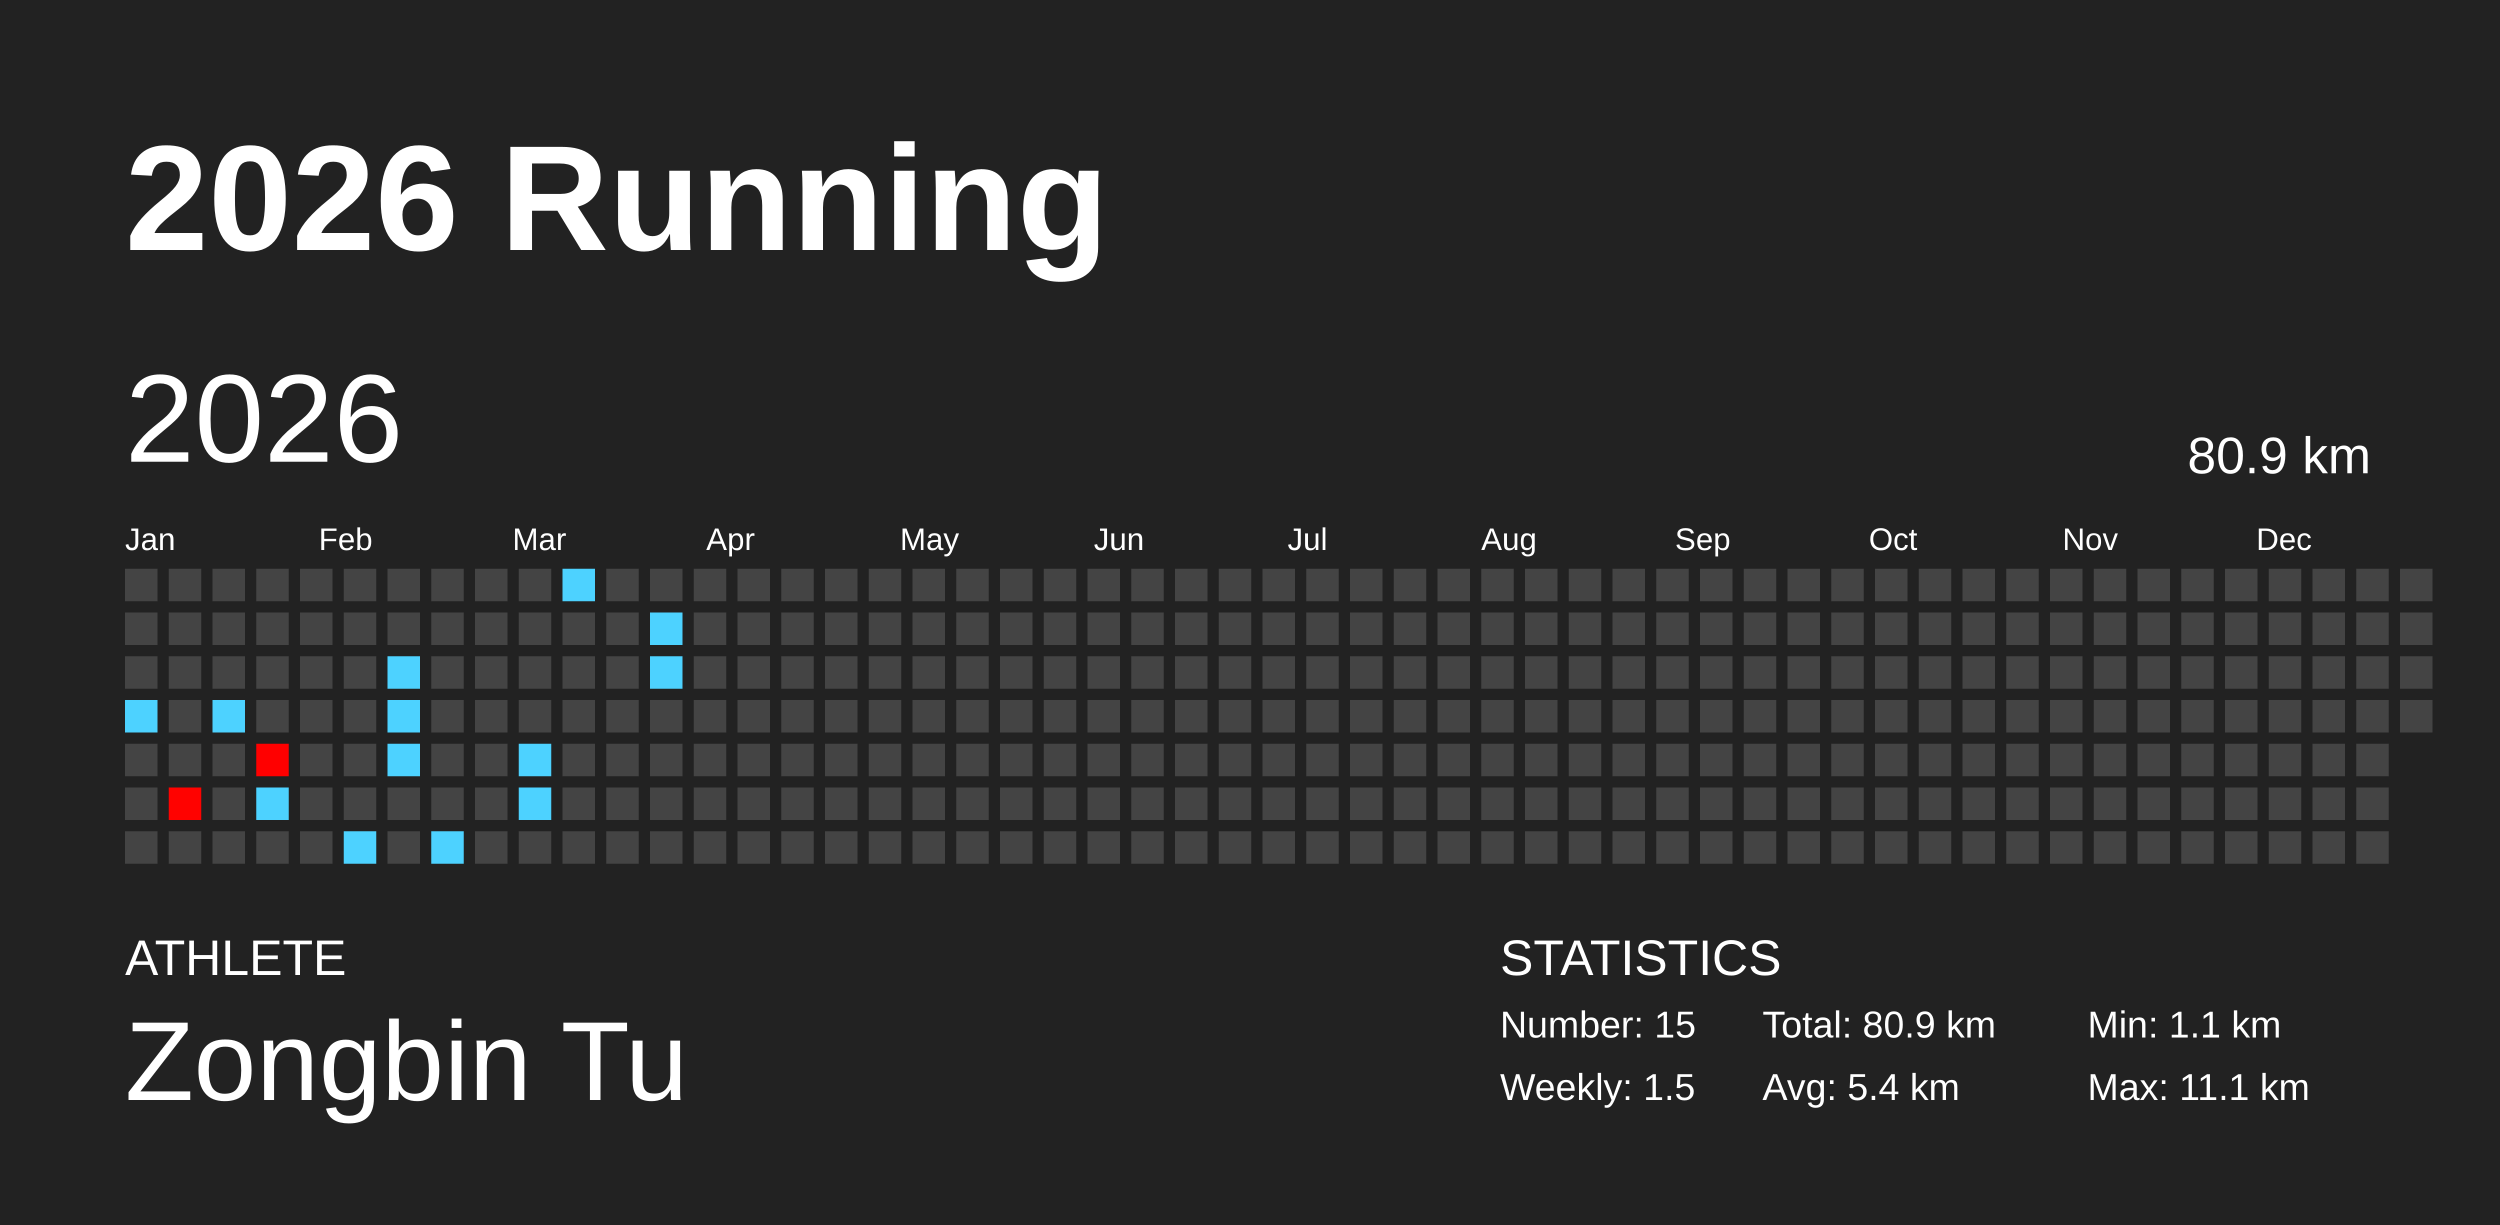
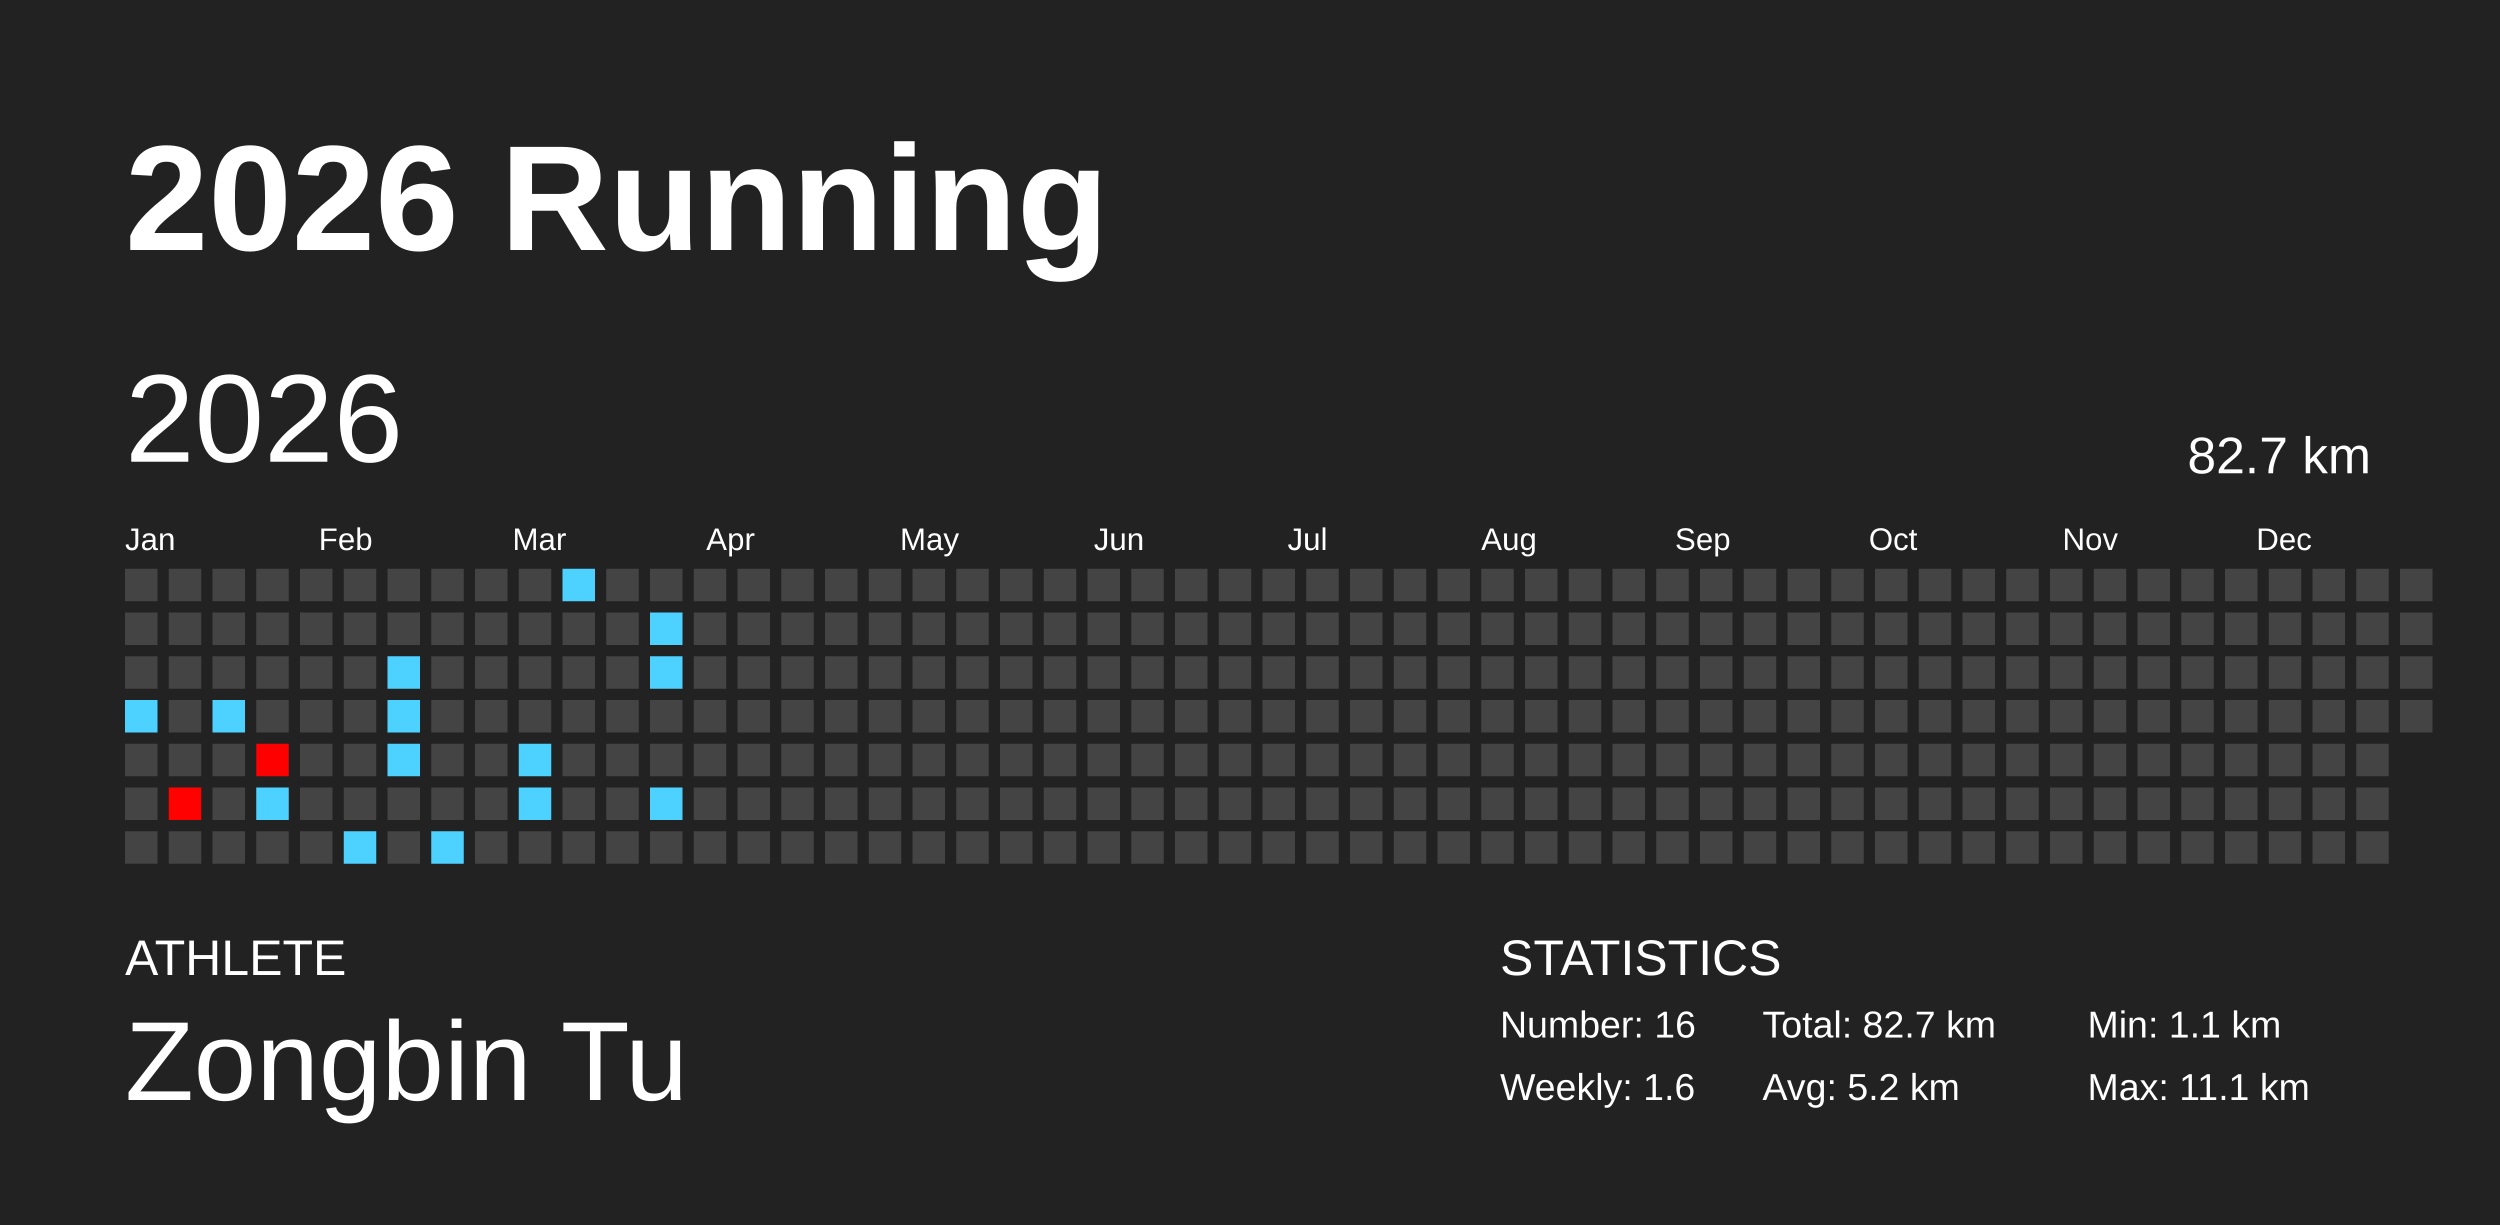
<svg xmlns="http://www.w3.org/2000/svg" baseProfile="full" height="98mm" version="1.1" viewBox="0,0,200,98" width="200mm">
  <defs />
  <rect fill="#222222" height="98" width="200" x="0" y="0" />
  <text fill="#FFFFFF" style="font-size:12px; font-family:Arial; font-weight:bold;" x="10" y="20">2026 Running</text>
  <text fill="#FFFFFF" style="font-size:4px; font-family:Arial" x="10" y="78">ATHLETE</text>
  <text fill="#FFFFFF" style="font-size:9px; font-family:Arial" x="10" y="88">Zongbin Tu</text>
  <text fill="#FFFFFF" style="font-size:4px; font-family:Arial" x="120" y="78">STATISTICS</text>
-   <text fill="#FFFFFF" style="font-size:3px; font-family:Arial" x="120" y="83">Number: 15</text>
-   <text fill="#FFFFFF" style="font-size:3px; font-family:Arial" x="120" y="88">Weekly: 1.5</text>
-   <text fill="#FFFFFF" style="font-size:3px; font-family:Arial" x="141" y="83">Total: 80.9 km</text>
-   <text fill="#FFFFFF" style="font-size:3px; font-family:Arial" x="141" y="88">Avg: 5.4 km</text>
+   <text fill="#FFFFFF" style="font-size:3px; font-family:Arial" x="120" y="83">Number: 16</text>
+   <text fill="#FFFFFF" style="font-size:3px; font-family:Arial" x="120" y="88">Weekly: 1.6</text>
+   <text fill="#FFFFFF" style="font-size:3px; font-family:Arial" x="141" y="83">Total: 82.7 km</text>
+   <text fill="#FFFFFF" style="font-size:3px; font-family:Arial" x="141" y="88">Avg: 5.2 km</text>
  <text fill="#FFFFFF" style="font-size:3px; font-family:Arial" x="167" y="83">Min: 1.1 km</text>
  <text fill="#FFFFFF" style="font-size:3px; font-family:Arial" x="167" y="88">Max: 11.1 km</text>
  <text dominant-baseline="hanging" fill="#FFFFFF" style="font-size:10.0px; font-family:Arial;" x="10" y="30">2026</text>
-   <text dominant-baseline="hanging" fill="#FFFFFF" style="font-size:4.125px; font-family:Arial;" x="175" y="35">80.9 km</text>
+   <text dominant-baseline="hanging" fill="#FFFFFF" style="font-size:4.125px; font-family:Arial;" x="175" y="35">82.7 km</text>
  <text fill="#FFFFFF" style="font-size:2.5px; font-family:Arial" x="10.0" y="44">Jan</text>
  <text fill="#FFFFFF" style="font-size:2.5px; font-family:Arial" x="25.5" y="44">Feb</text>
  <text fill="#FFFFFF" style="font-size:2.5px; font-family:Arial" x="41.0" y="44">Mar</text>
  <text fill="#FFFFFF" style="font-size:2.5px; font-family:Arial" x="56.5" y="44">Apr</text>
  <text fill="#FFFFFF" style="font-size:2.5px; font-family:Arial" x="72.0" y="44">May</text>
  <text fill="#FFFFFF" style="font-size:2.5px; font-family:Arial" x="87.5" y="44">Jun</text>
  <text fill="#FFFFFF" style="font-size:2.5px; font-family:Arial" x="103.0" y="44">Jul</text>
  <text fill="#FFFFFF" style="font-size:2.5px; font-family:Arial" x="118.5" y="44">Aug</text>
  <text fill="#FFFFFF" style="font-size:2.5px; font-family:Arial" x="134.0" y="44">Sep</text>
  <text fill="#FFFFFF" style="font-size:2.5px; font-family:Arial" x="149.5" y="44">Oct</text>
  <text fill="#FFFFFF" style="font-size:2.5px; font-family:Arial" x="165.0" y="44">Nov</text>
  <text fill="#FFFFFF" style="font-size:2.5px; font-family:Arial" x="180.5" y="44">Dec</text>
  <rect fill="#444444" height="2.6" width="2.6" x="10.0" y="45.5" />
  <rect fill="#444444" height="2.6" width="2.6" x="10.0" y="49.0" />
  <rect fill="#444444" height="2.6" width="2.6" x="10.0" y="52.5" />
  <rect fill="#4dd2ff" height="2.6" width="2.6" x="10.0" y="56.0" />
  <rect fill="#444444" height="2.6" width="2.6" x="10.0" y="59.5" />
  <rect fill="#444444" height="2.6" width="2.6" x="10.0" y="63.0" />
  <rect fill="#444444" height="2.6" width="2.6" x="10.0" y="66.5" />
  <rect fill="#444444" height="2.6" width="2.6" x="13.5" y="45.5" />
  <rect fill="#444444" height="2.6" width="2.6" x="13.5" y="49.0" />
  <rect fill="#444444" height="2.6" width="2.6" x="13.5" y="52.5" />
  <rect fill="#444444" height="2.6" width="2.6" x="13.5" y="56.0" />
  <rect fill="#444444" height="2.6" width="2.6" x="13.5" y="59.5" />
  <rect fill="#ff0200" height="2.6" width="2.6" x="13.5" y="63.0" />
  <rect fill="#444444" height="2.6" width="2.6" x="13.5" y="66.5" />
  <rect fill="#444444" height="2.6" width="2.6" x="17.0" y="45.5" />
  <rect fill="#444444" height="2.6" width="2.6" x="17.0" y="49.0" />
  <rect fill="#444444" height="2.6" width="2.6" x="17.0" y="52.5" />
  <rect fill="#4dd2ff" height="2.6" width="2.6" x="17.0" y="56.0" />
  <rect fill="#444444" height="2.6" width="2.6" x="17.0" y="59.5" />
  <rect fill="#444444" height="2.6" width="2.6" x="17.0" y="63.0" />
  <rect fill="#444444" height="2.6" width="2.6" x="17.0" y="66.5" />
  <rect fill="#444444" height="2.6" width="2.6" x="20.5" y="45.5" />
  <rect fill="#444444" height="2.6" width="2.6" x="20.5" y="49.0" />
  <rect fill="#444444" height="2.6" width="2.6" x="20.5" y="52.5" />
  <rect fill="#444444" height="2.6" width="2.6" x="20.5" y="56.0" />
  <rect fill="#ff0000" height="2.6" width="2.6" x="20.5" y="59.5" />
  <rect fill="#4dd2ff" height="2.6" width="2.6" x="20.5" y="63.0" />
  <rect fill="#444444" height="2.6" width="2.6" x="20.5" y="66.5" />
  <rect fill="#444444" height="2.6" width="2.6" x="24.0" y="45.5" />
  <rect fill="#444444" height="2.6" width="2.6" x="24.0" y="49.0" />
  <rect fill="#444444" height="2.6" width="2.6" x="24.0" y="52.5" />
  <rect fill="#444444" height="2.6" width="2.6" x="24.0" y="56.0" />
  <rect fill="#444444" height="2.6" width="2.6" x="24.0" y="59.5" />
  <rect fill="#444444" height="2.6" width="2.6" x="24.0" y="63.0" />
  <rect fill="#444444" height="2.6" width="2.6" x="24.0" y="66.5" />
  <rect fill="#444444" height="2.6" width="2.6" x="27.5" y="45.5" />
  <rect fill="#444444" height="2.6" width="2.6" x="27.5" y="49.0" />
  <rect fill="#444444" height="2.6" width="2.6" x="27.5" y="52.5" />
  <rect fill="#444444" height="2.6" width="2.6" x="27.5" y="56.0" />
  <rect fill="#444444" height="2.6" width="2.6" x="27.5" y="59.5" />
  <rect fill="#444444" height="2.6" width="2.6" x="27.5" y="63.0" />
  <rect fill="#4dd2ff" height="2.6" width="2.6" x="27.5" y="66.5" />
  <rect fill="#444444" height="2.6" width="2.6" x="31.0" y="45.5" />
  <rect fill="#444444" height="2.6" width="2.6" x="31.0" y="49.0" />
  <rect fill="#4dd2ff" height="2.6" width="2.6" x="31.0" y="52.5" />
  <rect fill="#4dd2ff" height="2.6" width="2.6" x="31.0" y="56.0" />
  <rect fill="#4dd2ff" height="2.6" width="2.6" x="31.0" y="59.5" />
  <rect fill="#444444" height="2.6" width="2.6" x="31.0" y="63.0" />
  <rect fill="#444444" height="2.6" width="2.6" x="31.0" y="66.5" />
  <rect fill="#444444" height="2.6" width="2.6" x="34.5" y="45.5" />
  <rect fill="#444444" height="2.6" width="2.6" x="34.5" y="49.0" />
  <rect fill="#444444" height="2.6" width="2.6" x="34.5" y="52.5" />
  <rect fill="#444444" height="2.6" width="2.6" x="34.5" y="56.0" />
  <rect fill="#444444" height="2.6" width="2.6" x="34.5" y="59.5" />
  <rect fill="#444444" height="2.6" width="2.6" x="34.5" y="63.0" />
  <rect fill="#4dd2ff" height="2.6" width="2.6" x="34.5" y="66.5" />
  <rect fill="#444444" height="2.6" width="2.6" x="38.0" y="45.5" />
  <rect fill="#444444" height="2.6" width="2.6" x="38.0" y="49.0" />
  <rect fill="#444444" height="2.6" width="2.6" x="38.0" y="52.5" />
  <rect fill="#444444" height="2.6" width="2.6" x="38.0" y="56.0" />
  <rect fill="#444444" height="2.6" width="2.6" x="38.0" y="59.5" />
  <rect fill="#444444" height="2.6" width="2.6" x="38.0" y="63.0" />
  <rect fill="#444444" height="2.6" width="2.6" x="38.0" y="66.5" />
  <rect fill="#444444" height="2.6" width="2.6" x="41.5" y="45.5" />
  <rect fill="#444444" height="2.6" width="2.6" x="41.5" y="49.0" />
  <rect fill="#444444" height="2.6" width="2.6" x="41.5" y="52.5" />
  <rect fill="#444444" height="2.6" width="2.6" x="41.5" y="56.0" />
  <rect fill="#4dd2ff" height="2.6" width="2.6" x="41.5" y="59.5" />
  <rect fill="#4dd2ff" height="2.6" width="2.6" x="41.5" y="63.0" />
  <rect fill="#444444" height="2.6" width="2.6" x="41.5" y="66.5" />
  <rect fill="#4dd2ff" height="2.6" width="2.6" x="45.0" y="45.5" />
  <rect fill="#444444" height="2.6" width="2.6" x="45.0" y="49.0" />
  <rect fill="#444444" height="2.6" width="2.6" x="45.0" y="52.5" />
  <rect fill="#444444" height="2.6" width="2.6" x="45.0" y="56.0" />
  <rect fill="#444444" height="2.6" width="2.6" x="45.0" y="59.5" />
  <rect fill="#444444" height="2.6" width="2.6" x="45.0" y="63.0" />
  <rect fill="#444444" height="2.6" width="2.6" x="45.0" y="66.5" />
  <rect fill="#444444" height="2.6" width="2.6" x="48.5" y="45.5" />
  <rect fill="#444444" height="2.6" width="2.6" x="48.5" y="49.0" />
  <rect fill="#444444" height="2.6" width="2.6" x="48.5" y="52.5" />
  <rect fill="#444444" height="2.6" width="2.6" x="48.5" y="56.0" />
  <rect fill="#444444" height="2.6" width="2.6" x="48.5" y="59.5" />
  <rect fill="#444444" height="2.6" width="2.6" x="48.5" y="63.0" />
  <rect fill="#444444" height="2.6" width="2.6" x="48.5" y="66.5" />
  <rect fill="#444444" height="2.6" width="2.6" x="52.0" y="45.5" />
  <rect fill="#4dd2ff" height="2.6" width="2.6" x="52.0" y="49.0" />
  <rect fill="#4dd2ff" height="2.6" width="2.6" x="52.0" y="52.5" />
  <rect fill="#444444" height="2.6" width="2.6" x="52.0" y="56.0" />
  <rect fill="#444444" height="2.6" width="2.6" x="52.0" y="59.5" />
-   <rect fill="#444444" height="2.6" width="2.6" x="52.0" y="63.0" />
+   <rect fill="#4dd2ff" height="2.6" width="2.6" x="52.0" y="63.0" />
  <rect fill="#444444" height="2.6" width="2.6" x="52.0" y="66.5" />
  <rect fill="#444444" height="2.6" width="2.6" x="55.5" y="45.5" />
  <rect fill="#444444" height="2.6" width="2.6" x="55.5" y="49.0" />
  <rect fill="#444444" height="2.6" width="2.6" x="55.5" y="52.5" />
  <rect fill="#444444" height="2.6" width="2.6" x="55.5" y="56.0" />
  <rect fill="#444444" height="2.6" width="2.6" x="55.5" y="59.5" />
  <rect fill="#444444" height="2.6" width="2.6" x="55.5" y="63.0" />
  <rect fill="#444444" height="2.6" width="2.6" x="55.5" y="66.5" />
  <rect fill="#444444" height="2.6" width="2.6" x="59.0" y="45.5" />
  <rect fill="#444444" height="2.6" width="2.6" x="59.0" y="49.0" />
  <rect fill="#444444" height="2.6" width="2.6" x="59.0" y="52.5" />
  <rect fill="#444444" height="2.6" width="2.6" x="59.0" y="56.0" />
  <rect fill="#444444" height="2.6" width="2.6" x="59.0" y="59.5" />
  <rect fill="#444444" height="2.6" width="2.6" x="59.0" y="63.0" />
  <rect fill="#444444" height="2.6" width="2.6" x="59.0" y="66.5" />
  <rect fill="#444444" height="2.6" width="2.6" x="62.5" y="45.5" />
  <rect fill="#444444" height="2.6" width="2.6" x="62.5" y="49.0" />
  <rect fill="#444444" height="2.6" width="2.6" x="62.5" y="52.5" />
  <rect fill="#444444" height="2.6" width="2.6" x="62.5" y="56.0" />
  <rect fill="#444444" height="2.6" width="2.6" x="62.5" y="59.5" />
  <rect fill="#444444" height="2.6" width="2.6" x="62.5" y="63.0" />
  <rect fill="#444444" height="2.6" width="2.6" x="62.5" y="66.5" />
  <rect fill="#444444" height="2.6" width="2.6" x="66.0" y="45.5" />
  <rect fill="#444444" height="2.6" width="2.6" x="66.0" y="49.0" />
  <rect fill="#444444" height="2.6" width="2.6" x="66.0" y="52.5" />
  <rect fill="#444444" height="2.6" width="2.6" x="66.0" y="56.0" />
  <rect fill="#444444" height="2.6" width="2.6" x="66.0" y="59.5" />
  <rect fill="#444444" height="2.6" width="2.6" x="66.0" y="63.0" />
  <rect fill="#444444" height="2.6" width="2.6" x="66.0" y="66.5" />
  <rect fill="#444444" height="2.6" width="2.6" x="69.5" y="45.5" />
  <rect fill="#444444" height="2.6" width="2.6" x="69.5" y="49.0" />
  <rect fill="#444444" height="2.6" width="2.6" x="69.5" y="52.5" />
  <rect fill="#444444" height="2.6" width="2.6" x="69.5" y="56.0" />
  <rect fill="#444444" height="2.6" width="2.6" x="69.5" y="59.5" />
  <rect fill="#444444" height="2.6" width="2.6" x="69.5" y="63.0" />
  <rect fill="#444444" height="2.6" width="2.6" x="69.5" y="66.5" />
  <rect fill="#444444" height="2.6" width="2.6" x="73.0" y="45.5" />
  <rect fill="#444444" height="2.6" width="2.6" x="73.0" y="49.0" />
  <rect fill="#444444" height="2.6" width="2.6" x="73.0" y="52.5" />
  <rect fill="#444444" height="2.6" width="2.6" x="73.0" y="56.0" />
  <rect fill="#444444" height="2.6" width="2.6" x="73.0" y="59.5" />
  <rect fill="#444444" height="2.6" width="2.6" x="73.0" y="63.0" />
  <rect fill="#444444" height="2.6" width="2.6" x="73.0" y="66.5" />
  <rect fill="#444444" height="2.6" width="2.6" x="76.5" y="45.5" />
  <rect fill="#444444" height="2.6" width="2.6" x="76.5" y="49.0" />
  <rect fill="#444444" height="2.6" width="2.6" x="76.5" y="52.5" />
  <rect fill="#444444" height="2.6" width="2.6" x="76.5" y="56.0" />
  <rect fill="#444444" height="2.6" width="2.6" x="76.5" y="59.5" />
  <rect fill="#444444" height="2.6" width="2.6" x="76.5" y="63.0" />
  <rect fill="#444444" height="2.6" width="2.6" x="76.5" y="66.5" />
  <rect fill="#444444" height="2.6" width="2.6" x="80.0" y="45.5" />
  <rect fill="#444444" height="2.6" width="2.6" x="80.0" y="49.0" />
  <rect fill="#444444" height="2.6" width="2.6" x="80.0" y="52.5" />
  <rect fill="#444444" height="2.6" width="2.6" x="80.0" y="56.0" />
  <rect fill="#444444" height="2.6" width="2.6" x="80.0" y="59.5" />
  <rect fill="#444444" height="2.6" width="2.6" x="80.0" y="63.0" />
  <rect fill="#444444" height="2.6" width="2.6" x="80.0" y="66.5" />
  <rect fill="#444444" height="2.6" width="2.6" x="83.5" y="45.5" />
  <rect fill="#444444" height="2.6" width="2.6" x="83.5" y="49.0" />
  <rect fill="#444444" height="2.6" width="2.6" x="83.5" y="52.5" />
  <rect fill="#444444" height="2.6" width="2.6" x="83.5" y="56.0" />
  <rect fill="#444444" height="2.6" width="2.6" x="83.5" y="59.5" />
  <rect fill="#444444" height="2.6" width="2.6" x="83.5" y="63.0" />
  <rect fill="#444444" height="2.6" width="2.6" x="83.5" y="66.5" />
  <rect fill="#444444" height="2.6" width="2.6" x="87.0" y="45.5" />
  <rect fill="#444444" height="2.6" width="2.6" x="87.0" y="49.0" />
  <rect fill="#444444" height="2.6" width="2.6" x="87.0" y="52.5" />
  <rect fill="#444444" height="2.6" width="2.6" x="87.0" y="56.0" />
  <rect fill="#444444" height="2.6" width="2.6" x="87.0" y="59.5" />
  <rect fill="#444444" height="2.6" width="2.6" x="87.0" y="63.0" />
  <rect fill="#444444" height="2.6" width="2.6" x="87.0" y="66.5" />
  <rect fill="#444444" height="2.6" width="2.6" x="90.5" y="45.5" />
  <rect fill="#444444" height="2.6" width="2.6" x="90.5" y="49.0" />
  <rect fill="#444444" height="2.6" width="2.6" x="90.5" y="52.5" />
  <rect fill="#444444" height="2.6" width="2.6" x="90.5" y="56.0" />
  <rect fill="#444444" height="2.6" width="2.6" x="90.5" y="59.5" />
  <rect fill="#444444" height="2.6" width="2.6" x="90.5" y="63.0" />
  <rect fill="#444444" height="2.6" width="2.6" x="90.5" y="66.5" />
  <rect fill="#444444" height="2.6" width="2.6" x="94.0" y="45.5" />
  <rect fill="#444444" height="2.6" width="2.6" x="94.0" y="49.0" />
  <rect fill="#444444" height="2.6" width="2.6" x="94.0" y="52.5" />
  <rect fill="#444444" height="2.6" width="2.6" x="94.0" y="56.0" />
  <rect fill="#444444" height="2.6" width="2.6" x="94.0" y="59.5" />
  <rect fill="#444444" height="2.6" width="2.6" x="94.0" y="63.0" />
  <rect fill="#444444" height="2.6" width="2.6" x="94.0" y="66.5" />
  <rect fill="#444444" height="2.6" width="2.6" x="97.5" y="45.5" />
  <rect fill="#444444" height="2.6" width="2.6" x="97.5" y="49.0" />
  <rect fill="#444444" height="2.6" width="2.6" x="97.5" y="52.5" />
  <rect fill="#444444" height="2.6" width="2.6" x="97.5" y="56.0" />
  <rect fill="#444444" height="2.6" width="2.6" x="97.5" y="59.5" />
  <rect fill="#444444" height="2.6" width="2.6" x="97.5" y="63.0" />
  <rect fill="#444444" height="2.6" width="2.6" x="97.5" y="66.5" />
  <rect fill="#444444" height="2.6" width="2.6" x="101.0" y="45.5" />
  <rect fill="#444444" height="2.6" width="2.6" x="101.0" y="49.0" />
  <rect fill="#444444" height="2.6" width="2.6" x="101.0" y="52.5" />
  <rect fill="#444444" height="2.6" width="2.6" x="101.0" y="56.0" />
  <rect fill="#444444" height="2.6" width="2.6" x="101.0" y="59.5" />
  <rect fill="#444444" height="2.6" width="2.6" x="101.0" y="63.0" />
  <rect fill="#444444" height="2.6" width="2.6" x="101.0" y="66.5" />
  <rect fill="#444444" height="2.6" width="2.6" x="104.5" y="45.5" />
  <rect fill="#444444" height="2.6" width="2.6" x="104.5" y="49.0" />
  <rect fill="#444444" height="2.6" width="2.6" x="104.5" y="52.5" />
  <rect fill="#444444" height="2.6" width="2.6" x="104.5" y="56.0" />
  <rect fill="#444444" height="2.6" width="2.6" x="104.5" y="59.5" />
  <rect fill="#444444" height="2.6" width="2.6" x="104.5" y="63.0" />
  <rect fill="#444444" height="2.6" width="2.6" x="104.5" y="66.5" />
  <rect fill="#444444" height="2.6" width="2.6" x="108.0" y="45.5" />
  <rect fill="#444444" height="2.6" width="2.6" x="108.0" y="49.0" />
  <rect fill="#444444" height="2.6" width="2.6" x="108.0" y="52.5" />
  <rect fill="#444444" height="2.6" width="2.6" x="108.0" y="56.0" />
  <rect fill="#444444" height="2.6" width="2.6" x="108.0" y="59.5" />
  <rect fill="#444444" height="2.6" width="2.6" x="108.0" y="63.0" />
  <rect fill="#444444" height="2.6" width="2.6" x="108.0" y="66.5" />
  <rect fill="#444444" height="2.6" width="2.6" x="111.5" y="45.5" />
  <rect fill="#444444" height="2.6" width="2.6" x="111.5" y="49.0" />
  <rect fill="#444444" height="2.6" width="2.6" x="111.5" y="52.5" />
  <rect fill="#444444" height="2.6" width="2.6" x="111.5" y="56.0" />
  <rect fill="#444444" height="2.6" width="2.6" x="111.5" y="59.5" />
  <rect fill="#444444" height="2.6" width="2.6" x="111.5" y="63.0" />
  <rect fill="#444444" height="2.6" width="2.6" x="111.5" y="66.5" />
  <rect fill="#444444" height="2.6" width="2.6" x="115.0" y="45.5" />
  <rect fill="#444444" height="2.6" width="2.6" x="115.0" y="49.0" />
  <rect fill="#444444" height="2.6" width="2.6" x="115.0" y="52.5" />
  <rect fill="#444444" height="2.6" width="2.6" x="115.0" y="56.0" />
  <rect fill="#444444" height="2.6" width="2.6" x="115.0" y="59.5" />
  <rect fill="#444444" height="2.6" width="2.6" x="115.0" y="63.0" />
  <rect fill="#444444" height="2.6" width="2.6" x="115.0" y="66.5" />
  <rect fill="#444444" height="2.6" width="2.6" x="118.5" y="45.5" />
  <rect fill="#444444" height="2.6" width="2.6" x="118.5" y="49.0" />
  <rect fill="#444444" height="2.6" width="2.6" x="118.5" y="52.5" />
  <rect fill="#444444" height="2.6" width="2.6" x="118.5" y="56.0" />
  <rect fill="#444444" height="2.6" width="2.6" x="118.5" y="59.5" />
  <rect fill="#444444" height="2.6" width="2.6" x="118.5" y="63.0" />
  <rect fill="#444444" height="2.6" width="2.6" x="118.5" y="66.5" />
  <rect fill="#444444" height="2.6" width="2.6" x="122.0" y="45.5" />
  <rect fill="#444444" height="2.6" width="2.6" x="122.0" y="49.0" />
  <rect fill="#444444" height="2.6" width="2.6" x="122.0" y="52.5" />
  <rect fill="#444444" height="2.6" width="2.6" x="122.0" y="56.0" />
  <rect fill="#444444" height="2.6" width="2.6" x="122.0" y="59.5" />
  <rect fill="#444444" height="2.6" width="2.6" x="122.0" y="63.0" />
  <rect fill="#444444" height="2.6" width="2.6" x="122.0" y="66.5" />
  <rect fill="#444444" height="2.6" width="2.6" x="125.5" y="45.5" />
  <rect fill="#444444" height="2.6" width="2.6" x="125.5" y="49.0" />
  <rect fill="#444444" height="2.6" width="2.6" x="125.5" y="52.5" />
  <rect fill="#444444" height="2.6" width="2.6" x="125.5" y="56.0" />
  <rect fill="#444444" height="2.6" width="2.6" x="125.5" y="59.5" />
  <rect fill="#444444" height="2.6" width="2.6" x="125.5" y="63.0" />
  <rect fill="#444444" height="2.6" width="2.6" x="125.5" y="66.5" />
  <rect fill="#444444" height="2.6" width="2.6" x="129.0" y="45.5" />
  <rect fill="#444444" height="2.6" width="2.6" x="129.0" y="49.0" />
  <rect fill="#444444" height="2.6" width="2.6" x="129.0" y="52.5" />
  <rect fill="#444444" height="2.6" width="2.6" x="129.0" y="56.0" />
  <rect fill="#444444" height="2.6" width="2.6" x="129.0" y="59.5" />
  <rect fill="#444444" height="2.6" width="2.6" x="129.0" y="63.0" />
  <rect fill="#444444" height="2.6" width="2.6" x="129.0" y="66.5" />
  <rect fill="#444444" height="2.6" width="2.6" x="132.5" y="45.5" />
  <rect fill="#444444" height="2.6" width="2.6" x="132.5" y="49.0" />
  <rect fill="#444444" height="2.6" width="2.6" x="132.5" y="52.5" />
  <rect fill="#444444" height="2.6" width="2.6" x="132.5" y="56.0" />
  <rect fill="#444444" height="2.6" width="2.6" x="132.5" y="59.5" />
  <rect fill="#444444" height="2.6" width="2.6" x="132.5" y="63.0" />
  <rect fill="#444444" height="2.6" width="2.6" x="132.5" y="66.5" />
  <rect fill="#444444" height="2.6" width="2.6" x="136.0" y="45.5" />
  <rect fill="#444444" height="2.6" width="2.6" x="136.0" y="49.0" />
  <rect fill="#444444" height="2.6" width="2.6" x="136.0" y="52.5" />
  <rect fill="#444444" height="2.6" width="2.6" x="136.0" y="56.0" />
  <rect fill="#444444" height="2.6" width="2.6" x="136.0" y="59.5" />
  <rect fill="#444444" height="2.6" width="2.6" x="136.0" y="63.0" />
  <rect fill="#444444" height="2.6" width="2.6" x="136.0" y="66.5" />
  <rect fill="#444444" height="2.6" width="2.6" x="139.5" y="45.5" />
  <rect fill="#444444" height="2.6" width="2.6" x="139.5" y="49.0" />
  <rect fill="#444444" height="2.6" width="2.6" x="139.5" y="52.5" />
  <rect fill="#444444" height="2.6" width="2.6" x="139.5" y="56.0" />
  <rect fill="#444444" height="2.6" width="2.6" x="139.5" y="59.5" />
  <rect fill="#444444" height="2.6" width="2.6" x="139.5" y="63.0" />
  <rect fill="#444444" height="2.6" width="2.6" x="139.5" y="66.5" />
  <rect fill="#444444" height="2.6" width="2.6" x="143.0" y="45.5" />
  <rect fill="#444444" height="2.6" width="2.6" x="143.0" y="49.0" />
  <rect fill="#444444" height="2.6" width="2.6" x="143.0" y="52.5" />
  <rect fill="#444444" height="2.6" width="2.6" x="143.0" y="56.0" />
  <rect fill="#444444" height="2.6" width="2.6" x="143.0" y="59.5" />
  <rect fill="#444444" height="2.6" width="2.6" x="143.0" y="63.0" />
  <rect fill="#444444" height="2.6" width="2.6" x="143.0" y="66.5" />
  <rect fill="#444444" height="2.6" width="2.6" x="146.5" y="45.5" />
  <rect fill="#444444" height="2.6" width="2.6" x="146.5" y="49.0" />
  <rect fill="#444444" height="2.6" width="2.6" x="146.5" y="52.5" />
  <rect fill="#444444" height="2.6" width="2.6" x="146.5" y="56.0" />
  <rect fill="#444444" height="2.6" width="2.6" x="146.5" y="59.5" />
  <rect fill="#444444" height="2.6" width="2.6" x="146.5" y="63.0" />
  <rect fill="#444444" height="2.6" width="2.6" x="146.5" y="66.5" />
  <rect fill="#444444" height="2.6" width="2.6" x="150.0" y="45.5" />
  <rect fill="#444444" height="2.6" width="2.6" x="150.0" y="49.0" />
  <rect fill="#444444" height="2.6" width="2.6" x="150.0" y="52.5" />
  <rect fill="#444444" height="2.6" width="2.6" x="150.0" y="56.0" />
  <rect fill="#444444" height="2.6" width="2.6" x="150.0" y="59.5" />
  <rect fill="#444444" height="2.6" width="2.6" x="150.0" y="63.0" />
  <rect fill="#444444" height="2.6" width="2.6" x="150.0" y="66.5" />
  <rect fill="#444444" height="2.6" width="2.6" x="153.5" y="45.5" />
  <rect fill="#444444" height="2.6" width="2.6" x="153.5" y="49.0" />
  <rect fill="#444444" height="2.6" width="2.6" x="153.5" y="52.5" />
  <rect fill="#444444" height="2.6" width="2.6" x="153.5" y="56.0" />
  <rect fill="#444444" height="2.6" width="2.6" x="153.5" y="59.5" />
  <rect fill="#444444" height="2.6" width="2.6" x="153.5" y="63.0" />
  <rect fill="#444444" height="2.6" width="2.6" x="153.5" y="66.5" />
  <rect fill="#444444" height="2.6" width="2.6" x="157.0" y="45.5" />
  <rect fill="#444444" height="2.6" width="2.6" x="157.0" y="49.0" />
  <rect fill="#444444" height="2.6" width="2.6" x="157.0" y="52.5" />
  <rect fill="#444444" height="2.6" width="2.6" x="157.0" y="56.0" />
  <rect fill="#444444" height="2.6" width="2.6" x="157.0" y="59.5" />
  <rect fill="#444444" height="2.6" width="2.6" x="157.0" y="63.0" />
  <rect fill="#444444" height="2.6" width="2.6" x="157.0" y="66.5" />
  <rect fill="#444444" height="2.6" width="2.6" x="160.5" y="45.5" />
  <rect fill="#444444" height="2.6" width="2.6" x="160.5" y="49.0" />
  <rect fill="#444444" height="2.6" width="2.6" x="160.5" y="52.5" />
  <rect fill="#444444" height="2.6" width="2.6" x="160.5" y="56.0" />
  <rect fill="#444444" height="2.6" width="2.6" x="160.5" y="59.5" />
  <rect fill="#444444" height="2.6" width="2.6" x="160.5" y="63.0" />
  <rect fill="#444444" height="2.6" width="2.6" x="160.5" y="66.5" />
  <rect fill="#444444" height="2.6" width="2.6" x="164.0" y="45.5" />
  <rect fill="#444444" height="2.6" width="2.6" x="164.0" y="49.0" />
  <rect fill="#444444" height="2.6" width="2.6" x="164.0" y="52.5" />
  <rect fill="#444444" height="2.6" width="2.6" x="164.0" y="56.0" />
  <rect fill="#444444" height="2.6" width="2.6" x="164.0" y="59.5" />
  <rect fill="#444444" height="2.6" width="2.6" x="164.0" y="63.0" />
  <rect fill="#444444" height="2.6" width="2.6" x="164.0" y="66.5" />
  <rect fill="#444444" height="2.6" width="2.6" x="167.5" y="45.5" />
  <rect fill="#444444" height="2.6" width="2.6" x="167.5" y="49.0" />
  <rect fill="#444444" height="2.6" width="2.6" x="167.5" y="52.5" />
  <rect fill="#444444" height="2.6" width="2.6" x="167.5" y="56.0" />
  <rect fill="#444444" height="2.6" width="2.6" x="167.5" y="59.5" />
  <rect fill="#444444" height="2.6" width="2.6" x="167.5" y="63.0" />
  <rect fill="#444444" height="2.6" width="2.6" x="167.5" y="66.5" />
  <rect fill="#444444" height="2.6" width="2.6" x="171.0" y="45.5" />
  <rect fill="#444444" height="2.6" width="2.6" x="171.0" y="49.0" />
  <rect fill="#444444" height="2.6" width="2.6" x="171.0" y="52.5" />
  <rect fill="#444444" height="2.6" width="2.6" x="171.0" y="56.0" />
  <rect fill="#444444" height="2.6" width="2.6" x="171.0" y="59.5" />
  <rect fill="#444444" height="2.6" width="2.6" x="171.0" y="63.0" />
  <rect fill="#444444" height="2.6" width="2.6" x="171.0" y="66.5" />
  <rect fill="#444444" height="2.6" width="2.6" x="174.5" y="45.5" />
  <rect fill="#444444" height="2.6" width="2.6" x="174.5" y="49.0" />
  <rect fill="#444444" height="2.6" width="2.6" x="174.5" y="52.5" />
  <rect fill="#444444" height="2.6" width="2.6" x="174.5" y="56.0" />
  <rect fill="#444444" height="2.6" width="2.6" x="174.5" y="59.5" />
  <rect fill="#444444" height="2.6" width="2.6" x="174.5" y="63.0" />
  <rect fill="#444444" height="2.6" width="2.6" x="174.5" y="66.5" />
  <rect fill="#444444" height="2.6" width="2.6" x="178.0" y="45.5" />
  <rect fill="#444444" height="2.6" width="2.6" x="178.0" y="49.0" />
  <rect fill="#444444" height="2.6" width="2.6" x="178.0" y="52.5" />
  <rect fill="#444444" height="2.6" width="2.6" x="178.0" y="56.0" />
  <rect fill="#444444" height="2.6" width="2.6" x="178.0" y="59.5" />
  <rect fill="#444444" height="2.6" width="2.6" x="178.0" y="63.0" />
  <rect fill="#444444" height="2.6" width="2.6" x="178.0" y="66.5" />
  <rect fill="#444444" height="2.6" width="2.6" x="181.5" y="45.5" />
  <rect fill="#444444" height="2.6" width="2.6" x="181.5" y="49.0" />
  <rect fill="#444444" height="2.6" width="2.6" x="181.5" y="52.5" />
  <rect fill="#444444" height="2.6" width="2.6" x="181.5" y="56.0" />
  <rect fill="#444444" height="2.6" width="2.6" x="181.5" y="59.5" />
  <rect fill="#444444" height="2.6" width="2.6" x="181.5" y="63.0" />
  <rect fill="#444444" height="2.6" width="2.6" x="181.5" y="66.5" />
  <rect fill="#444444" height="2.6" width="2.6" x="185.0" y="45.5" />
  <rect fill="#444444" height="2.6" width="2.6" x="185.0" y="49.0" />
  <rect fill="#444444" height="2.6" width="2.6" x="185.0" y="52.5" />
  <rect fill="#444444" height="2.6" width="2.6" x="185.0" y="56.0" />
  <rect fill="#444444" height="2.6" width="2.6" x="185.0" y="59.5" />
  <rect fill="#444444" height="2.6" width="2.6" x="185.0" y="63.0" />
  <rect fill="#444444" height="2.6" width="2.6" x="185.0" y="66.5" />
  <rect fill="#444444" height="2.6" width="2.6" x="188.5" y="45.5" />
  <rect fill="#444444" height="2.6" width="2.6" x="188.5" y="49.0" />
  <rect fill="#444444" height="2.6" width="2.6" x="188.5" y="52.5" />
  <rect fill="#444444" height="2.6" width="2.6" x="188.5" y="56.0" />
  <rect fill="#444444" height="2.6" width="2.6" x="188.5" y="59.5" />
  <rect fill="#444444" height="2.6" width="2.6" x="188.5" y="63.0" />
  <rect fill="#444444" height="2.6" width="2.6" x="188.5" y="66.5" />
  <rect fill="#444444" height="2.6" width="2.6" x="192.0" y="45.5" />
  <rect fill="#444444" height="2.6" width="2.6" x="192.0" y="49.0" />
  <rect fill="#444444" height="2.6" width="2.6" x="192.0" y="52.5" />
  <rect fill="#444444" height="2.6" width="2.6" x="192.0" y="56.0" />
</svg>
